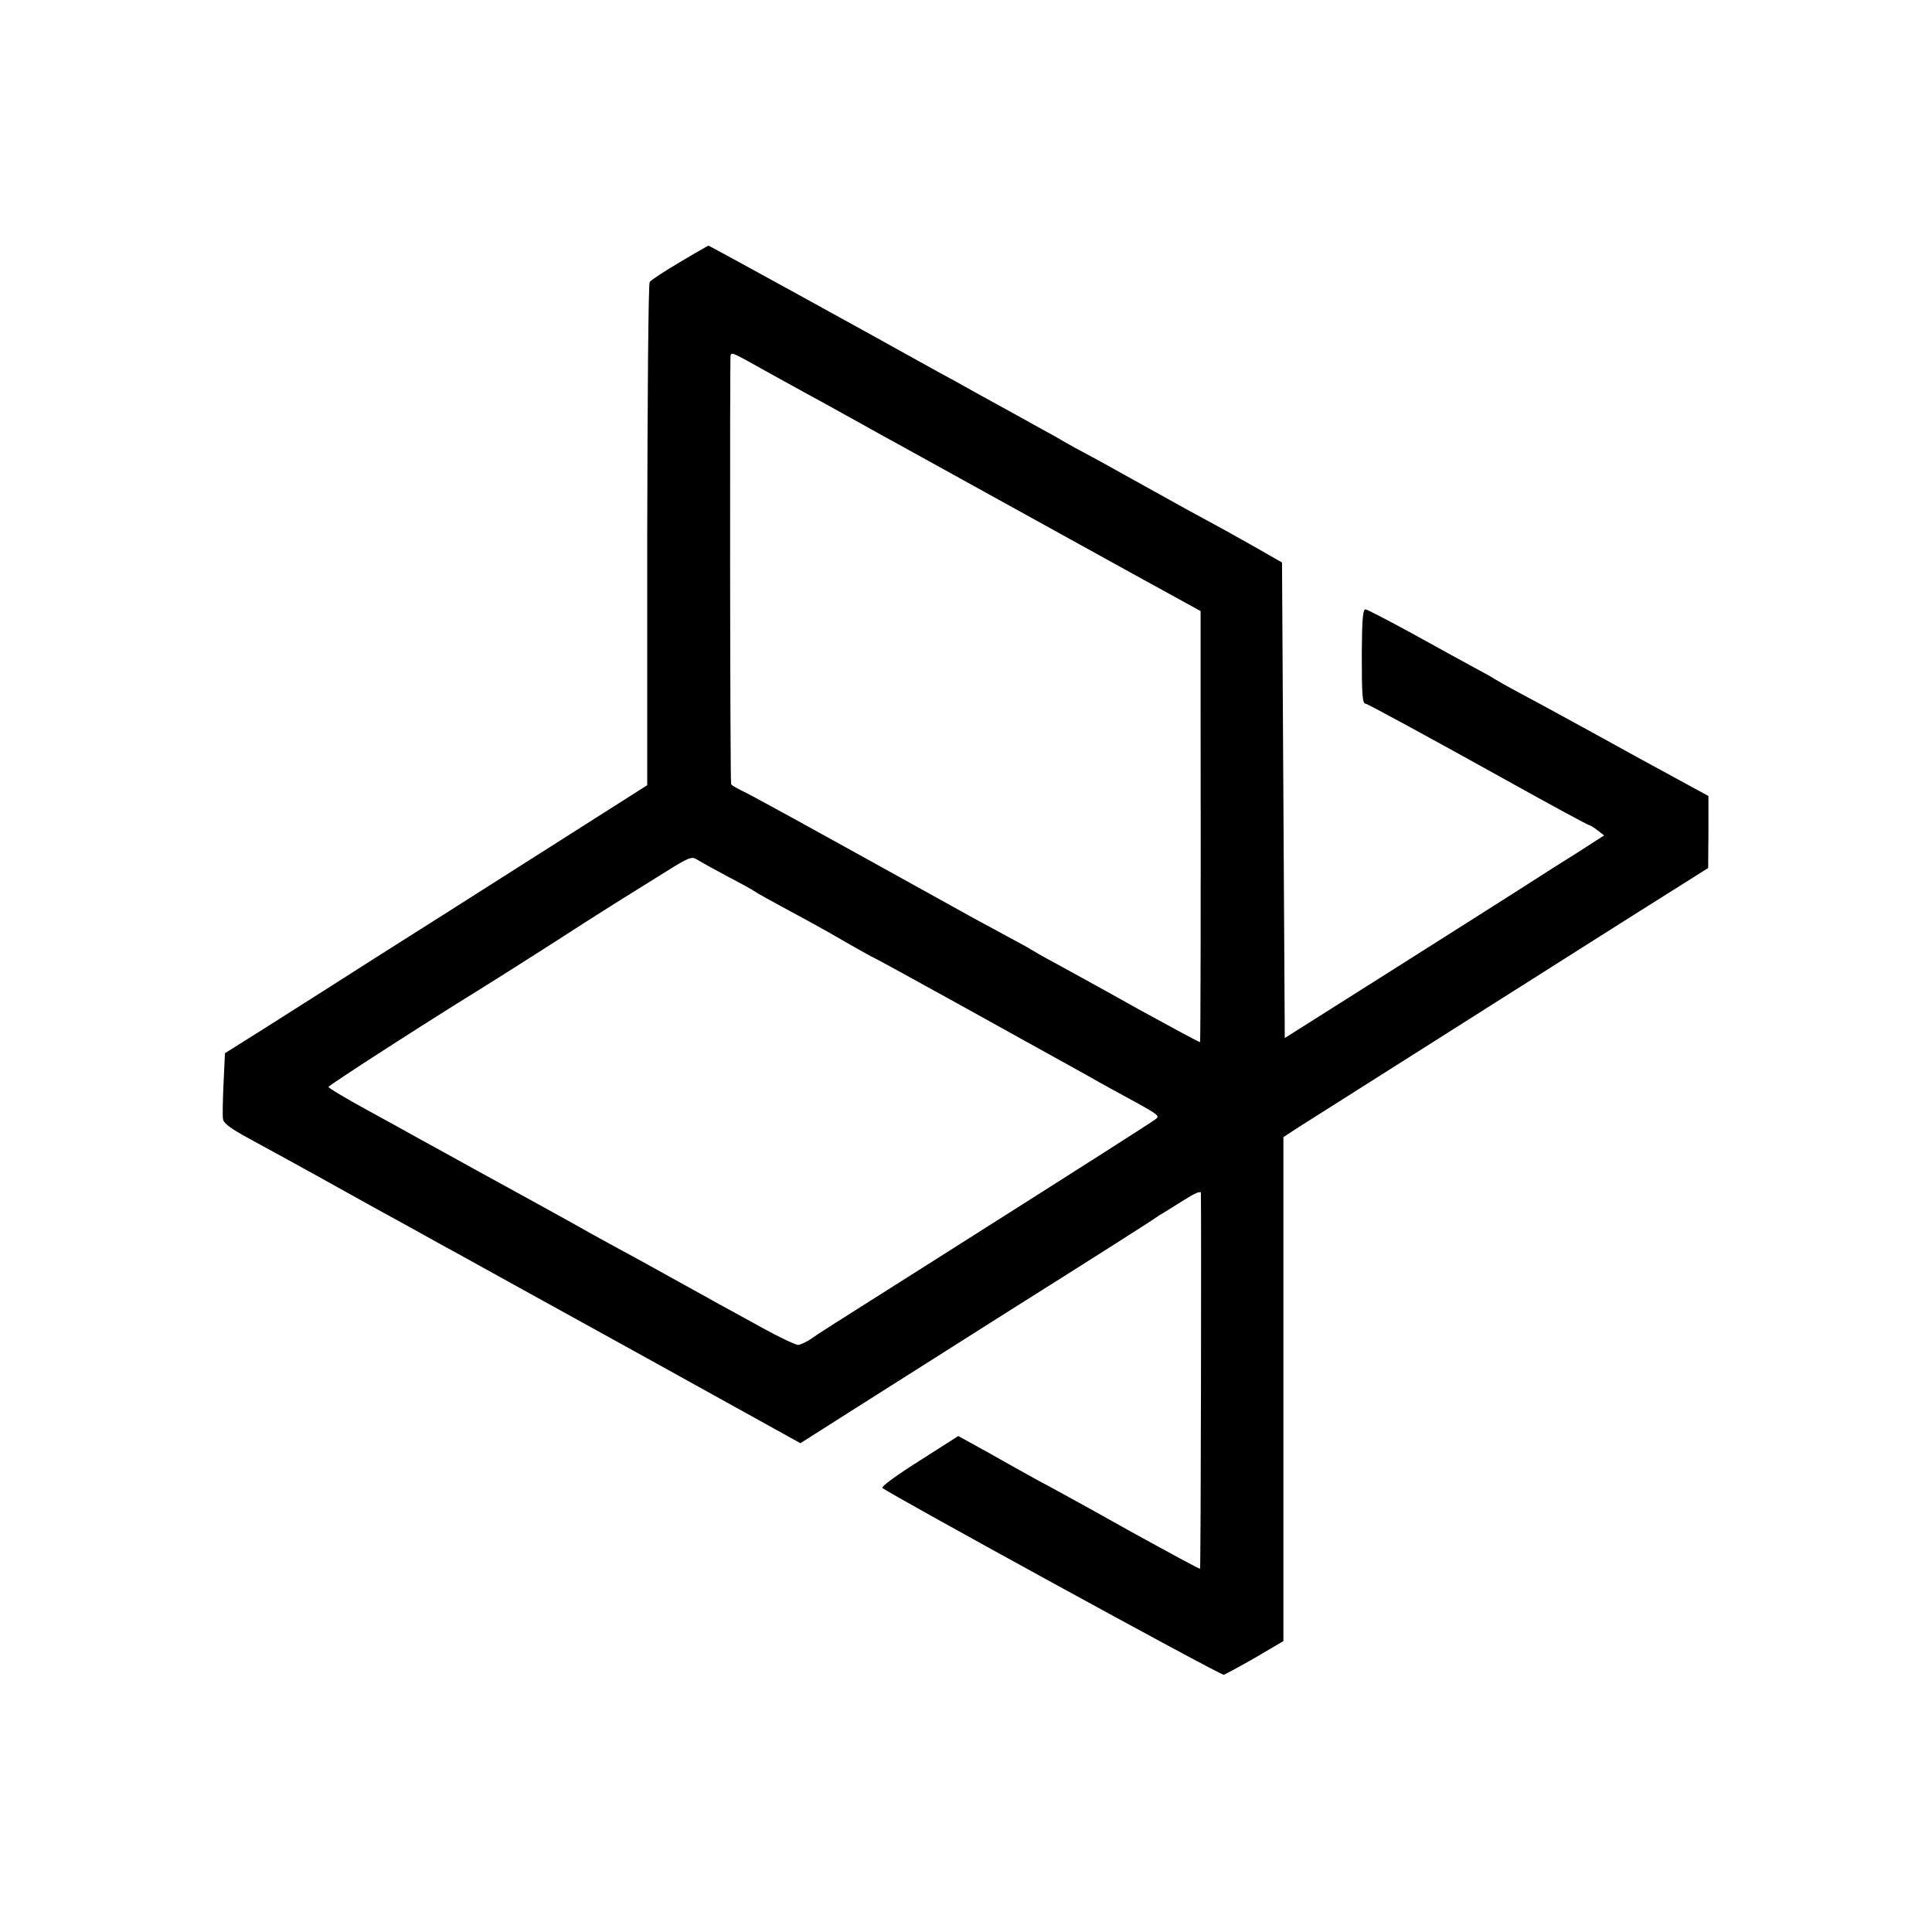
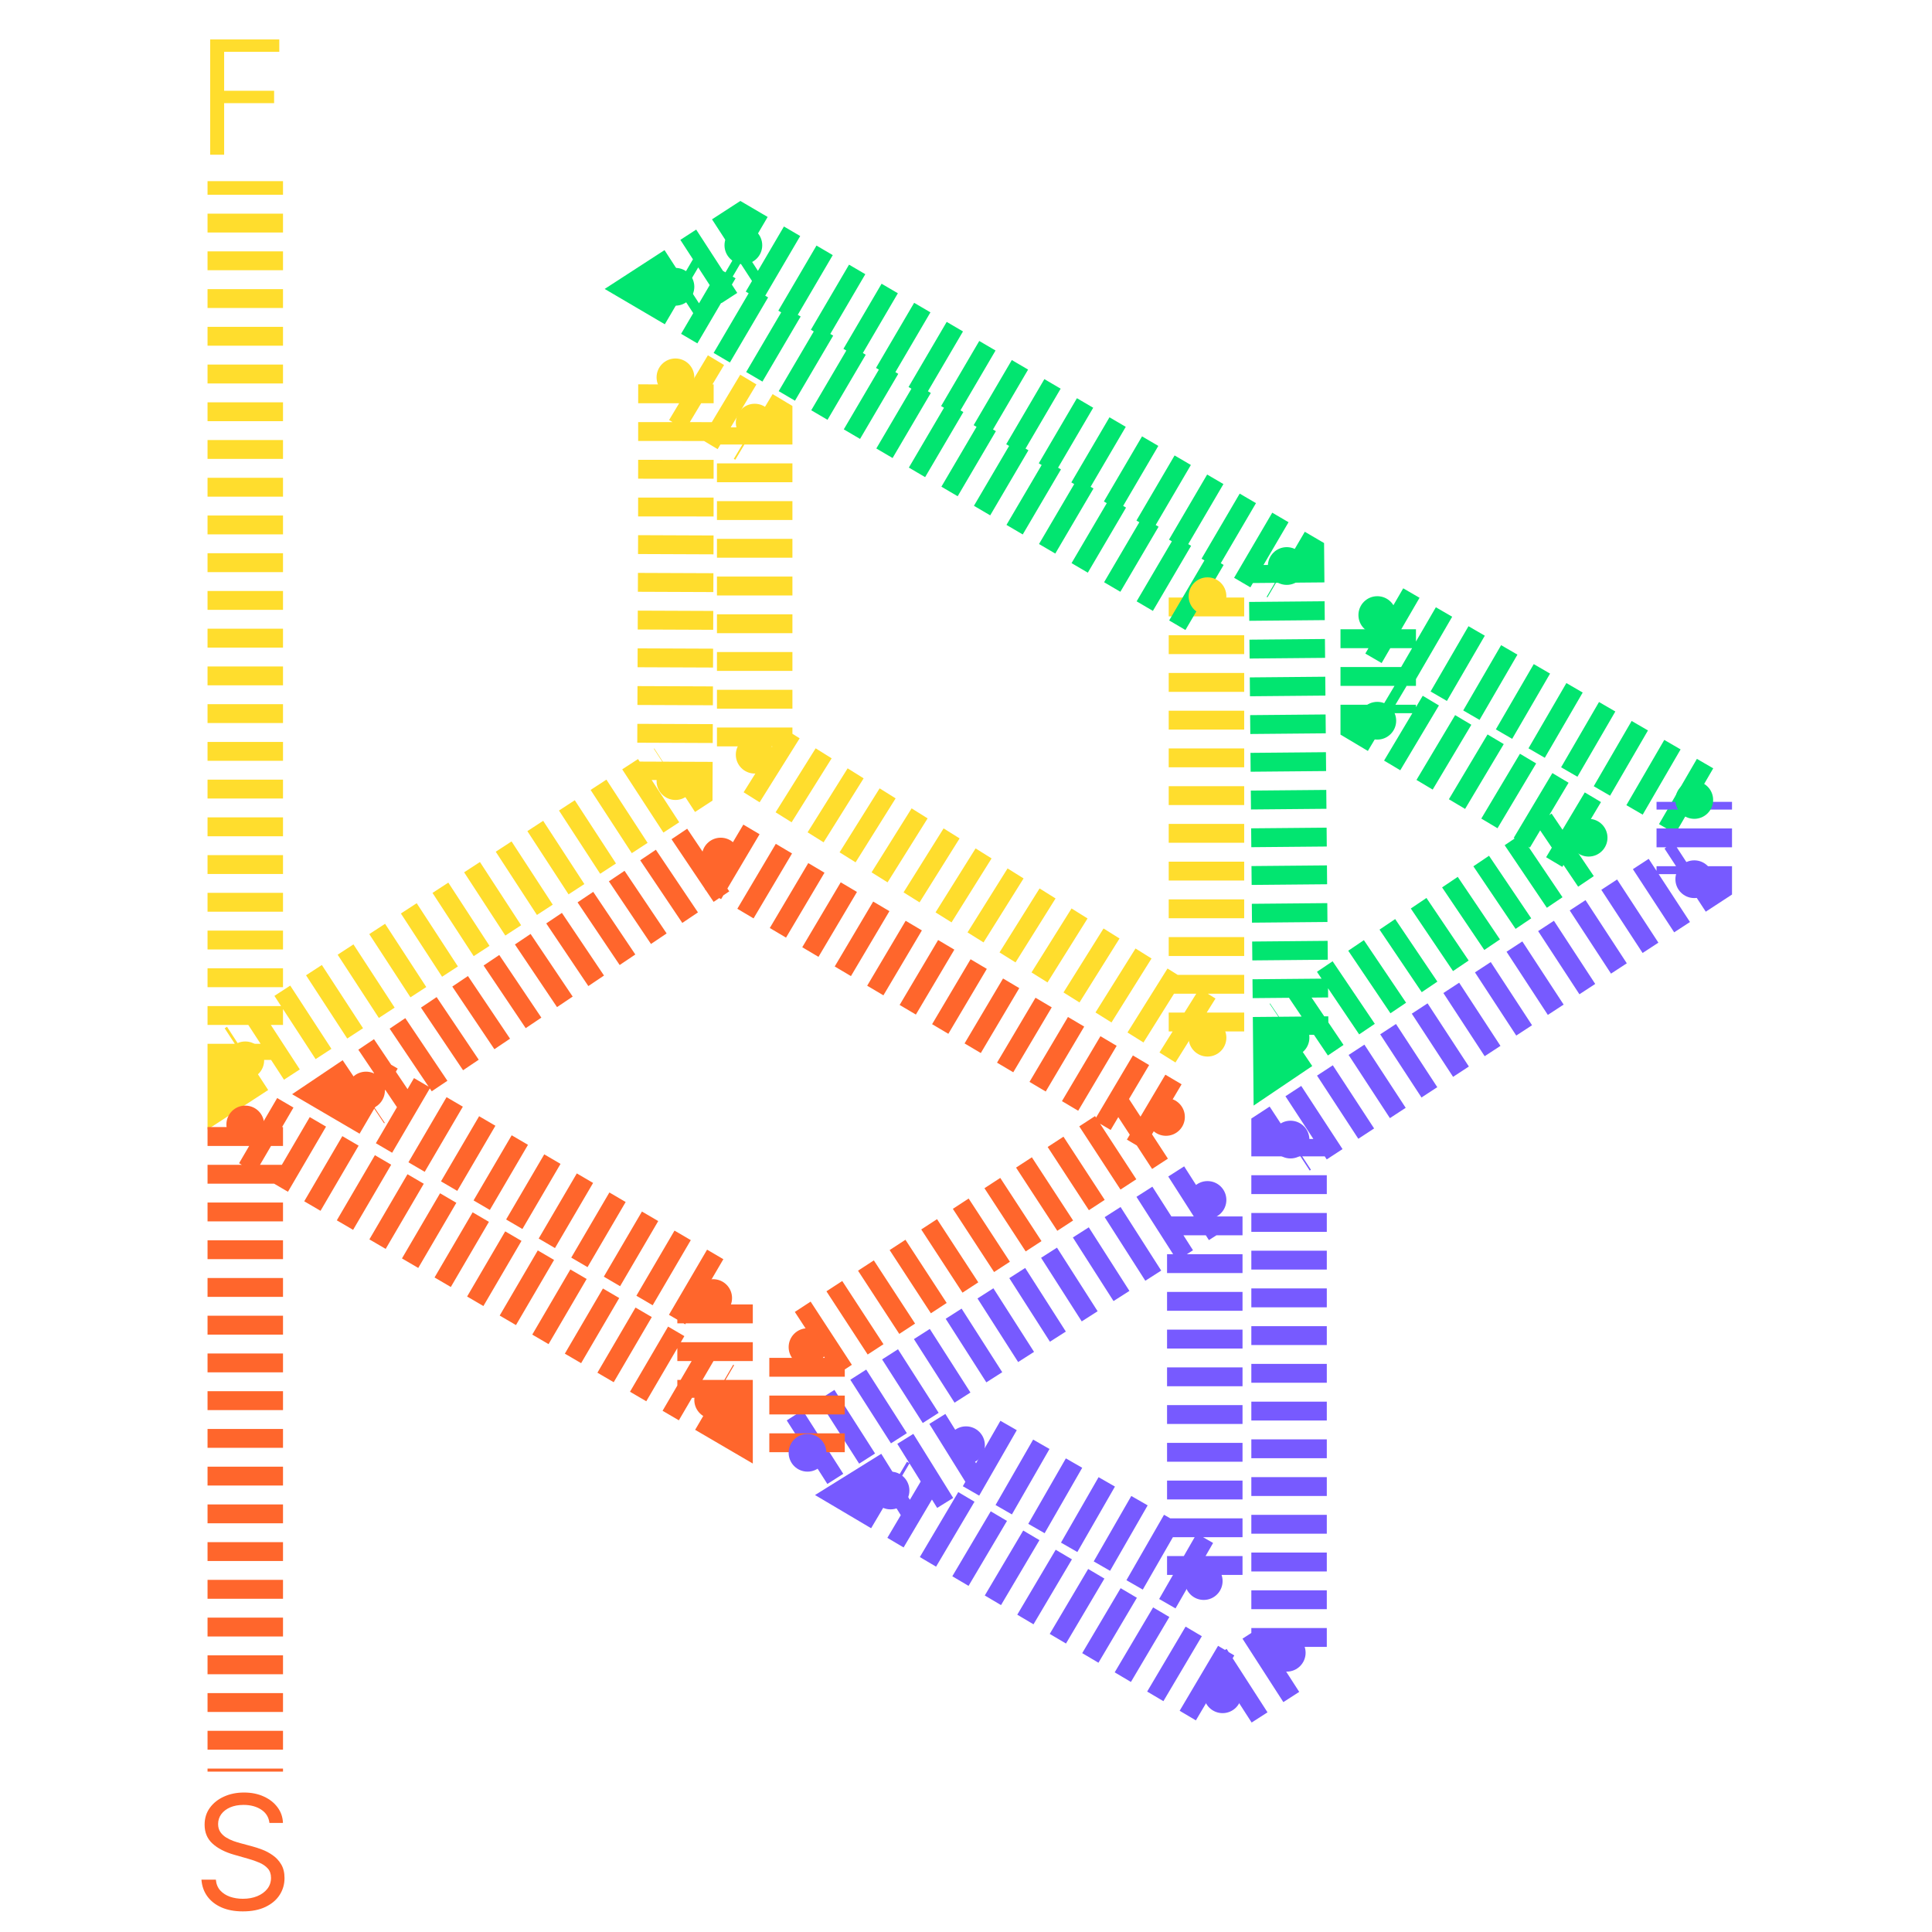
- <svg xmlns="http://www.w3.org/2000/svg" width="933.333" height="933.333" viewBox="0 0 700 700">
-   <path d="M246.3 95c-5.6 3.3-10.5 6.5-10.9 7.2-.5.7-.8 42-.9 91.8v90.5L216.4 296c-9.9 6.3-34 21.6-53.5 34-19.5 12.3-39.4 25-44.4 28.2-4.9 3.1-15.3 9.7-23 14.6l-14 8.8-.5 10.9c-.3 6.1-.4 11.9-.2 13 .2 1.5 3.1 3.6 9.4 7 11.3 6.2 18.9 10.3 24.8 13.6 2.5 1.4 11.7 6.5 20.5 11.4 8.8 4.8 18 9.9 20.5 11.3s7 3.9 10 5.5c3 1.7 32.2 17.8 64.8 35.8l59.2 32.8 20-12.7c28.9-18.3 42.9-27.2 56.5-35.8 26.4-16.6 51.1-32.3 52.1-33.1.5-.4 1.9-1.3 3-1.9 1-.6 4.5-2.8 7.7-4.8 3.5-2.2 5.7-3.2 5.8-2.4.2 4.5 0 136-.3 136.2-.1.2-11.5-6-25.3-13.6-13.7-7.7-28.6-15.9-33-18.2-4.4-2.4-12.8-7.1-18.6-10.4l-10.7-5.9-14.1 9c-7.8 4.9-13.9 9.3-13.4 9.8 2 1.9 122.6 68 123.7 67.7.6-.2 5.8-3 11.4-6.2l10.2-6V412l5.2-3.4c27.2-17.2 96.1-60.9 119.5-75.7l29.2-18.4.1-13v-13.1l-23.7-12.9c-13-7.2-26.4-14.5-29.7-16.3-3.4-1.9-9.9-5.4-14.6-7.9s-8.9-4.9-9.5-5.3c-.5-.4-3.9-2.3-7.5-4.2-3.6-2-13.6-7.4-22.2-12.2-8.6-4.7-16.3-8.7-17-8.8-1-.2-1.3 3.2-1.4 15.7 0 15.9.2 18.5 1.5 18.5.6 0 26.1 13.9 49.1 26.7 17.8 9.9 31.4 17.3 31.9 17.3.3 0 1.7.9 3 1.9l2.3 1.8-9.8 6.3c-5.5 3.4-11.7 7.4-13.9 8.8s-5.6 3.6-7.5 4.8-21.7 13.8-44 27.9l-40.5 25.6-.5-86.2-.5-86.1-10.5-6c-5.8-3.3-14.3-8-19-10.5s-14.1-7.8-21-11.6-15.4-8.6-19-10.5-7.8-4.2-9.5-5.2c-1.6-1-5.2-3-8-4.5-2.7-1.5-6.8-3.8-9-5s-8.5-4.7-14-7.7c-5.5-3.1-12-6.7-14.5-8-31.6-17.6-83-45.8-83.3-45.8-.1 0-4.9 2.7-10.4 6m33.4 40.7c7.6 4.2 16.3 9 19.3 10.6 3 1.7 8.9 4.9 13 7.2s10 5.6 13 7.2c6 3.3 48.5 26.8 59 32.6 3.6 2 16.5 9.1 28.8 15.9l22.2 12.2V256c.1 70.3 0 121.3-.2 121.6-.2.1-10.2-5.3-22.4-12-12.1-6.8-25.6-14.2-30-16.6-4.3-2.3-8.3-4.6-8.9-5-.5-.4-4.4-2.5-8.5-4.7s-9.5-5.2-12-6.5c-65.8-36.5-81.3-45-84.4-46.4-2-1-3.7-2-3.7-2.3-.4-1.5-.5-154.7-.2-155.4.6-1.1.3-1.2 15 7m-16.2 181.8c5 2.6 9.5 5.1 10 5.5 1 .7 2.7 1.7 19 10.5 3.9 2.1 10.8 6 15.4 8.7 4.6 2.6 8.5 4.8 8.7 4.8s14.4 7.8 31.6 17.3c17.2 9.6 33.8 18.7 36.8 20.4s7.1 3.9 9 5 6.2 3.5 9.5 5.3c17.3 9.4 17 9.2 14.9 10.7-1.9 1.4-21.3 13.8-78.9 50.3-41.4 26.2-42.7 27-45.8 29.2-1.5 1-3.6 2-4.5 2.1-.9 0-6.9-2.8-13.2-6.3s-13.3-7.3-15.5-8.5-6.2-3.5-9-5c-2.7-1.5-11.5-6.4-19.5-10.8-8-4.3-16.3-8.9-18.5-10.1-2.2-1.3-13.2-7.4-24.5-13.6s-23-12.6-26-14.3-8-4.4-11.1-6.1c-3-1.7-11.7-6.5-19.2-10.6s-13.7-7.8-13.7-8.2c0-.5 35.3-23.3 54-34.8 5.5-3.4 28.7-18.1 38.5-24.5 8-5.1 12.7-8.1 29.8-18.7 8.2-5.1 9.3-5.6 11.2-4.4 1.1.7 6.1 3.5 11 6.1" />
+ <svg xmlns="http://www.w3.org/2000/svg" width="512" height="512" viewBox="0 0 512 512" fill="none">
+   <path d="M319.722 158.346V274.916L200 200V113.255L179.129 100.743L179.105 141.444L178.843 206.731L65 280.885V48" stroke="#FFDD2D" stroke-width="20" stroke-dasharray="5 5" />
+   <path d="M449 212.265L365.243 163.624V189L420.055 221.683L342.056 274.293L340.943 149.673L196.464 65L179.274 76.15L319.5 158.5" stroke="#02E570" stroke-width="20" stroke-dasharray="5 5" />
+   <path d="M213.877 384.843L319.282 317.469V419.167L256.223 382.945L235.263 395.985L324.862 449L341.616 438.206V301.836L449 231.652V212.5" stroke="#775AFF" stroke-width="20" stroke-dasharray="5 5" />
+   <path d="M213.877 384.843V357.5L308.135 296.011L190.279 226.175L96.213 289.39L189.5 344V370.423L65 297.634V469.5" stroke="#FF662C" stroke-width="20" stroke-dasharray="5 5" />
+   <circle cx="256" cy="383" r="5" fill="#775AFF" />
+   <circle cx="236" cy="395" r="5" fill="#775AFF" />
+   <circle cx="324" cy="449" r="5" fill="#775AFF" />
+   <circle cx="319" cy="419" r="5" fill="#775AFF" />
+   <circle cx="341" cy="438" r="5" fill="#775AFF" />
+   <circle cx="342" cy="302" r="5" fill="#775AFF" />
+   <circle cx="449" cy="233" r="5" fill="#775AFF" />
+   <path d="M454 212C454 214.761 451.761 217 449 217C446.239 217 444 214.761 444 212C444 209.239 446.239 207 449 207C451.761 207 454 209.239 454 212Z" fill="#02E570" />
+   <circle cx="365" cy="163" r="5" fill="#02E570" />
+   <circle cx="365" cy="191" r="5" fill="#02E570" />
+   <circle cx="421" cy="222" r="5" fill="#02E570" />
+   <circle cx="342" cy="275" r="5" fill="#02E570" />
+   <circle cx="320" cy="318" r="5" fill="#775AFF" />
+   <circle cx="214" cy="385" r="5" fill="#775AFF" />
+   <circle cx="214" cy="357" r="5" fill="#FF662C" />
+   <circle cx="309" cy="296" r="5" fill="#FF662C" />
+   <circle cx="191" cy="227" r="5" fill="#FF662C" />
+   <circle cx="97" cy="289" r="5" fill="#FF662C" />
+   <circle cx="189" cy="344" r="5" fill="#FF662C" />
+   <circle cx="189" cy="371" r="5" fill="#FF662C" />
+   <circle cx="65" cy="298" r="5" fill="#FF662C" />
+   <circle cx="65" cy="281" r="5" fill="#FFDD2D" />
+   <circle cx="179" cy="207" r="5" fill="#FFDD2D" />
+   <circle cx="179" cy="100" r="5" fill="#FFDD2D" />
+   <circle cx="200" cy="112" r="5" fill="#FFDD2D" />
+   <circle cx="200" cy="200" r="5" fill="#FFDD2D" />
+   <circle cx="320" cy="275" r="5" fill="#FFDD2D" />
+   <circle cx="320" cy="158" r="5" fill="#FFDD2D" />
+   <circle cx="179" cy="76" r="5" fill="#02E570" />
+   <circle cx="197" cy="65" r="5" fill="#02E570" />
+   <circle cx="341" cy="150" r="5" fill="#02E570" />
+   <path d="M71.403 483.091C71.224 481.58 70.499 480.406 69.226 479.571C67.953 478.736 66.392 478.318 64.543 478.318C63.19 478.318 62.007 478.537 60.993 478.974C59.989 479.412 59.203 480.013 58.636 480.779C58.08 481.545 57.801 482.415 57.801 483.389C57.801 484.205 57.995 484.906 58.383 485.492C58.781 486.069 59.288 486.551 59.904 486.939C60.521 487.317 61.167 487.63 61.843 487.879C62.519 488.117 63.141 488.311 63.707 488.46L66.81 489.295C67.605 489.504 68.49 489.793 69.465 490.161C70.449 490.528 71.388 491.031 72.283 491.667C73.188 492.293 73.934 493.099 74.521 494.083C75.107 495.067 75.401 496.276 75.401 497.707C75.401 499.358 74.968 500.849 74.103 502.182C73.248 503.514 71.995 504.573 70.344 505.359C68.704 506.144 66.71 506.537 64.364 506.537C62.176 506.537 60.282 506.184 58.681 505.478C57.09 504.772 55.837 503.788 54.923 502.525C54.018 501.262 53.506 499.795 53.386 498.125H57.205C57.304 499.278 57.692 500.233 58.368 500.989C59.054 501.734 59.919 502.291 60.963 502.659C62.017 503.017 63.151 503.196 64.364 503.196C65.776 503.196 67.043 502.967 68.167 502.51C69.29 502.043 70.18 501.396 70.837 500.571C71.493 499.736 71.821 498.761 71.821 497.648C71.821 496.634 71.538 495.808 70.971 495.172C70.404 494.536 69.658 494.018 68.734 493.621C67.809 493.223 66.81 492.875 65.736 492.577L61.977 491.503C59.591 490.817 57.702 489.837 56.31 488.565C54.918 487.292 54.222 485.626 54.222 483.568C54.222 481.858 54.684 480.366 55.609 479.094C56.543 477.811 57.796 476.817 59.367 476.111C60.948 475.395 62.713 475.037 64.662 475.037C66.631 475.037 68.381 475.39 69.912 476.096C71.443 476.792 72.656 477.746 73.551 478.96C74.456 480.173 74.933 481.55 74.983 483.091H71.403Z" fill="#FF662C" />
+   <path d="M55.699 41V10.454H74.014V13.736H59.398V24.057H72.642V27.338H59.398V41H55.699Z" fill="#FFDD2D" />
</svg>
